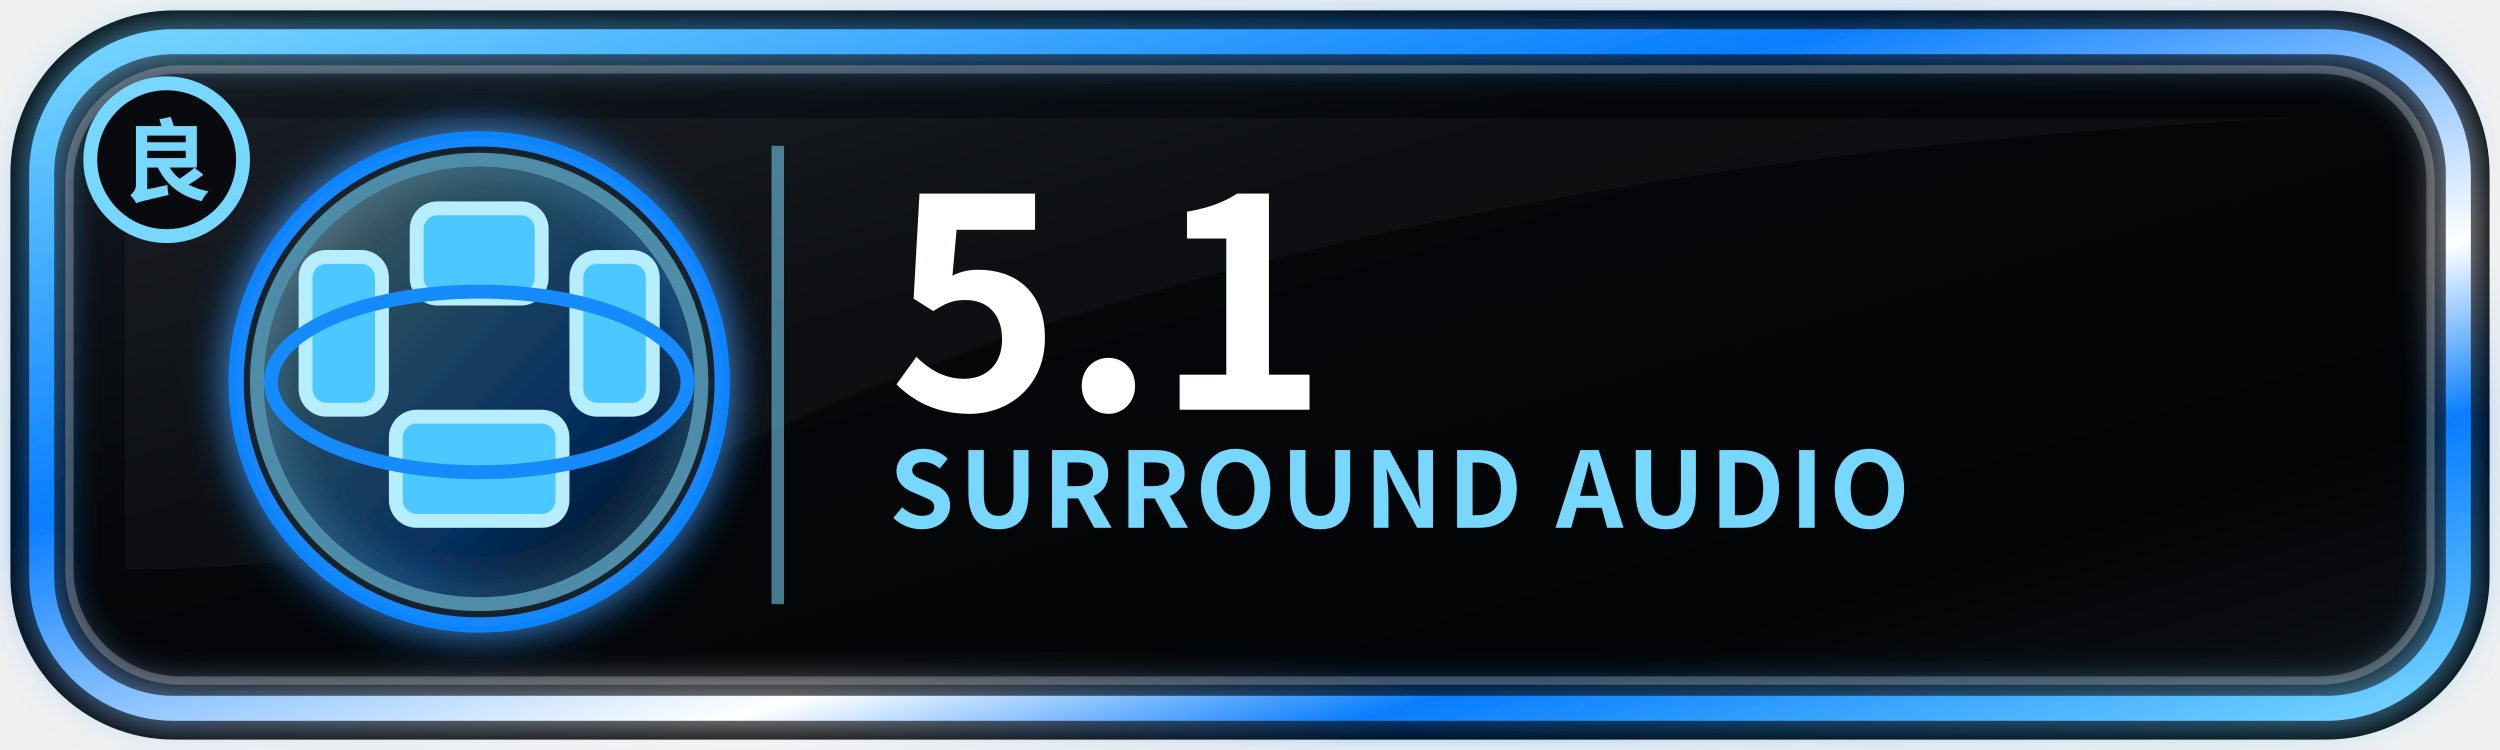
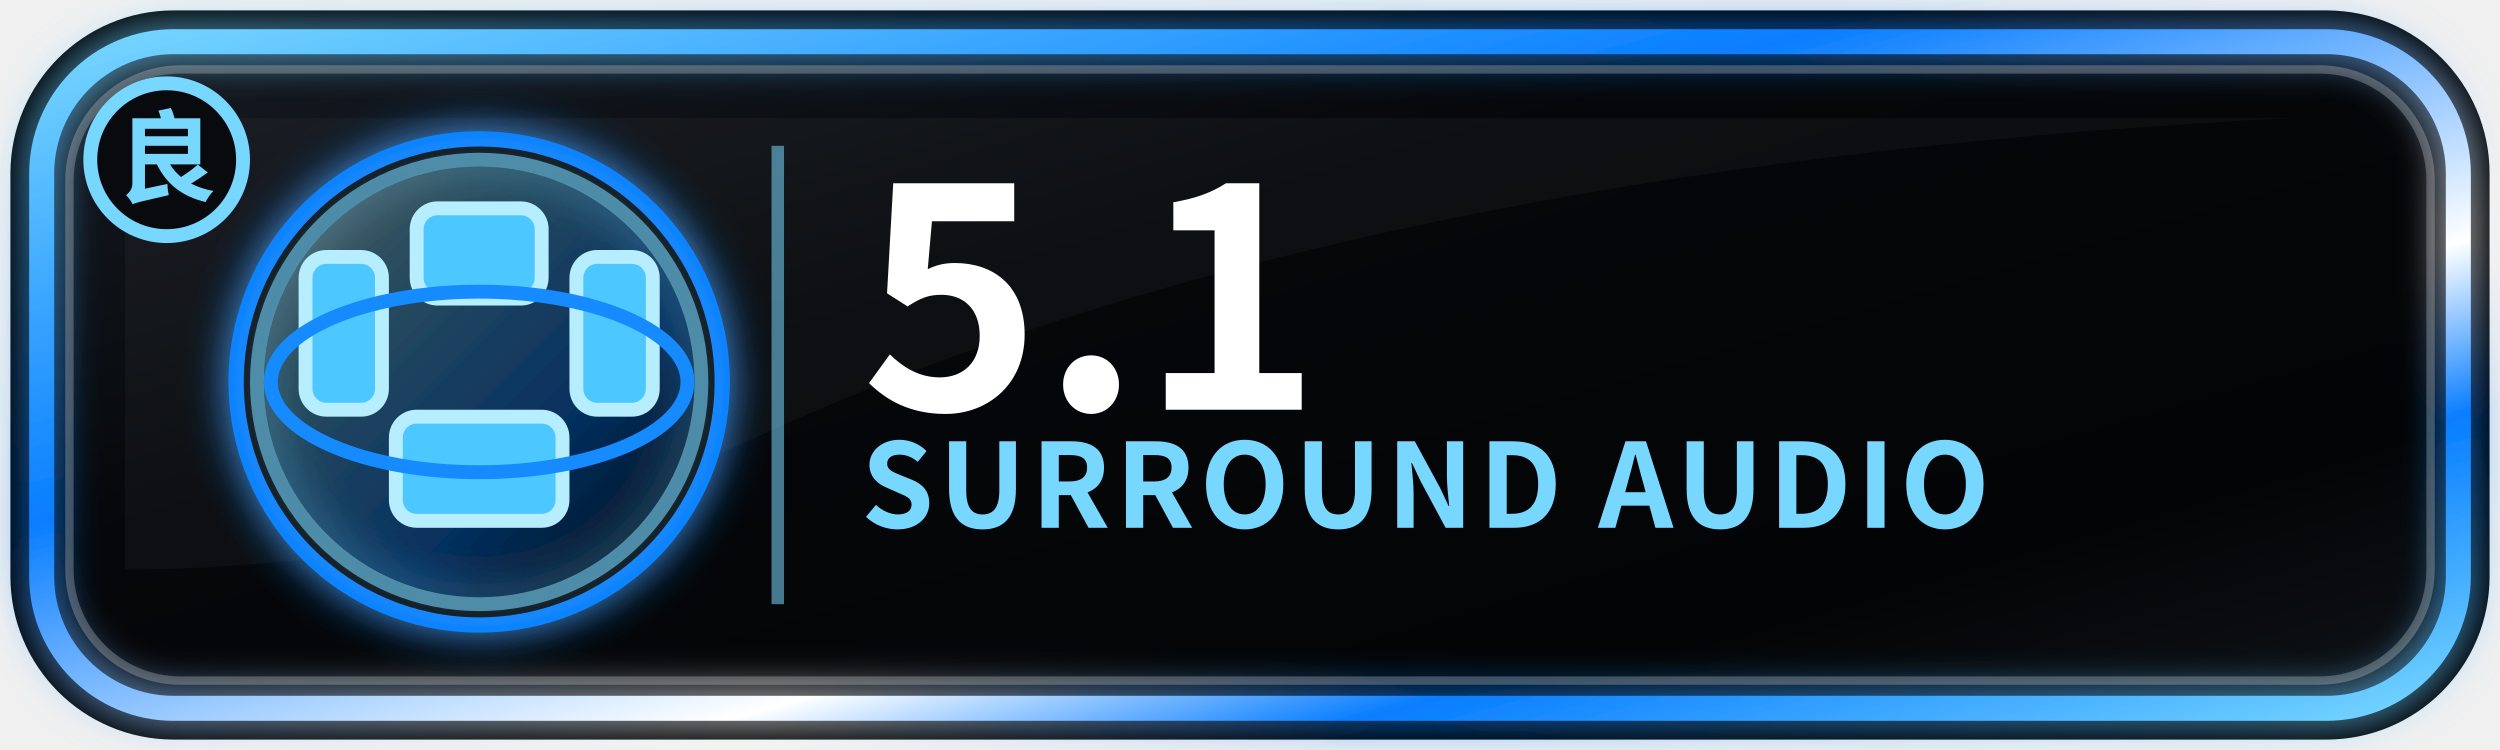
<svg xmlns="http://www.w3.org/2000/svg" width="360" height="108" viewBox="0 0 360 108">
  <defs>
    <linearGradient id="bg" x1="0" y1="0" x2="1" y2="1">
      <stop offset="0" stop-color="#171C24" />
      <stop offset=".38" stop-color="#05070A" />
      <stop offset=".78" stop-color="#030405" />
      <stop offset="1" stop-color="#11151B" />
    </linearGradient>
    <linearGradient id="edge" x1="0" y1="0" x2="1" y2="1">
      <stop offset="0" stop-color="#78D7FF" />
      <stop offset=".36" stop-color="#087DFF" />
      <stop offset=".65" stop-color="#FFFFFF" />
      <stop offset=".78" stop-color="#087DFF" />
      <stop offset="1" stop-color="#78D7FF" />
    </linearGradient>
    <linearGradient id="iconFill" x1="0" y1="0" x2="1" y2="1">
      <stop offset="0" stop-color="#FFFFFF" />
      <stop offset=".25" stop-color="#78D7FF" />
      <stop offset=".65" stop-color="#087DFF" />
      <stop offset="1" stop-color="#0B0D12" />
    </linearGradient>
    <linearGradient id="gold" x1="0" y1="0" x2="1" y2="1">
      <stop offset="0" stop-color="#FFF1A8" />
      <stop offset=".3" stop-color="#FFD45E" />
      <stop offset=".72" stop-color="#B56A00" />
      <stop offset="1" stop-color="#FFF1A8" />
    </linearGradient>
    <filter id="glow" x="-40%" y="-40%" width="180%" height="180%">
      <feGaussianBlur stdDeviation="3" result="b" />
      <feMerge>
        <feMergeNode in="b" />
        <feMergeNode in="SourceGraphic" />
      </feMerge>
    </filter>
    <filter id="soft" x="-20%" y="-20%" width="140%" height="140%">
      <feGaussianBlur stdDeviation="1.2" />
    </filter>
  </defs>
  <rect x="3" y="3" width="354" height="102" rx="22" fill="url(#bg)" stroke="#000000" stroke-width="3" />
  <rect x="6" y="6" width="348" height="96" rx="19" fill="none" stroke="url(#edge)" stroke-width="3.6" filter="url(#glow)" />
  <rect x="10" y="10" width="340" height="88" rx="16" fill="none" stroke="#FFFFFF" stroke-opacity=".24" stroke-width="1.2" />
  <path d="M18 17H330C250 21 173 34 111 62C79 77 45 82 18 82Z" fill="#FFFFFF" opacity=".035" />
  <circle cx="24" cy="23" r="11" fill="#080A0D" stroke="#78D7FF" stroke-width="2" />
-   <text x="24" y="28" text-anchor="middle" font-family="Noto Sans CJK SC,Arial,sans-serif" font-size="13" font-weight="900" fill="#78D7FF">良</text>
+   <text x="24" y="28" text-anchor="middle" font-family="Noto Sans CJK SC,Arial,sans-serif" font-size="14.5" font-weight="900" fill="#78D7FF">良</text>
  <g filter="url(#glow)">
    <circle cx="69" cy="55" r="35" fill="#05070A" stroke="#087DFF" stroke-width="2.2" />
    <circle cx="69" cy="55" r="31" fill="url(#iconFill)" opacity=".34" />
    <circle cx="69" cy="55" r="32" fill="none" stroke="#78D7FF" stroke-opacity=".58" stroke-width="2" filter="url(#glow)" />
    <rect x="44" y="37" width="11" height="22" rx="3" fill="#4EC7FF" stroke="#B6EEFF" stroke-width="2" />
    <rect x="83" y="37" width="11" height="22" rx="3" fill="#4EC7FF" stroke="#B6EEFF" stroke-width="2" />
    <rect x="60" y="30" width="18" height="13" rx="3" fill="#4EC7FF" stroke="#B6EEFF" stroke-width="2" />
    <rect x="57" y="60" width="24" height="15" rx="3" fill="#4EC7FF" stroke="#B6EEFF" stroke-width="2" />
    <ellipse cx="69" cy="55" rx="30" ry="13" fill="none" stroke="#128BFF" stroke-width="2" />
  </g>
  <path d="M112 21v66" stroke="#78D7FF" stroke-opacity=".55" stroke-width="1.8" />
-   <text x="128" y="59" font-family="Noto Sans CJK SC,Arial,sans-serif" font-size="42" font-weight="900" fill="#FFFFFF">5.1</text>
-   <text x="128" y="76" font-family="Noto Sans CJK SC,Arial,sans-serif" font-size="15.1" font-weight="800" letter-spacing=".7" fill="#78D7FF">SURROUND AUDIO</text>
+   <text x="124" y="59" font-family="Noto Sans CJK SC,Arial,sans-serif" font-size="44" font-weight="900" fill="#FFFFFF">5.1</text>
+   <text x="124" y="76" font-family="Noto Sans CJK SC,Arial,sans-serif" font-size="16.8" font-weight="800" letter-spacing=".7" fill="#78D7FF">SURROUND AUDIO</text>
</svg>
